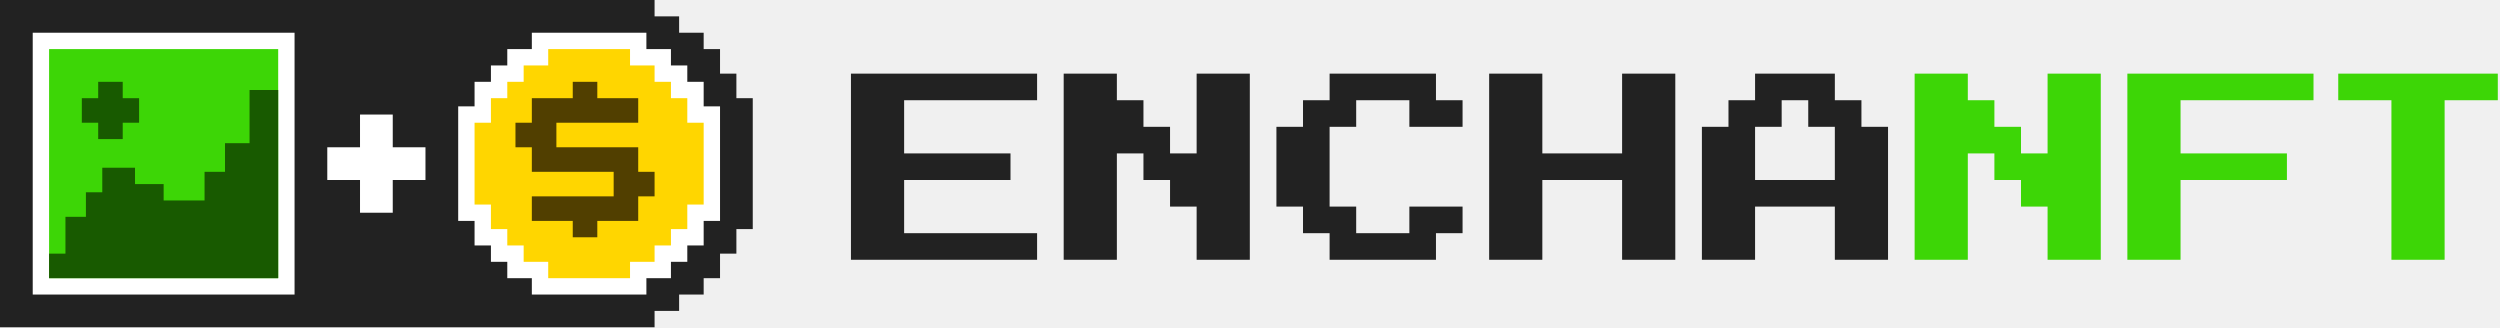
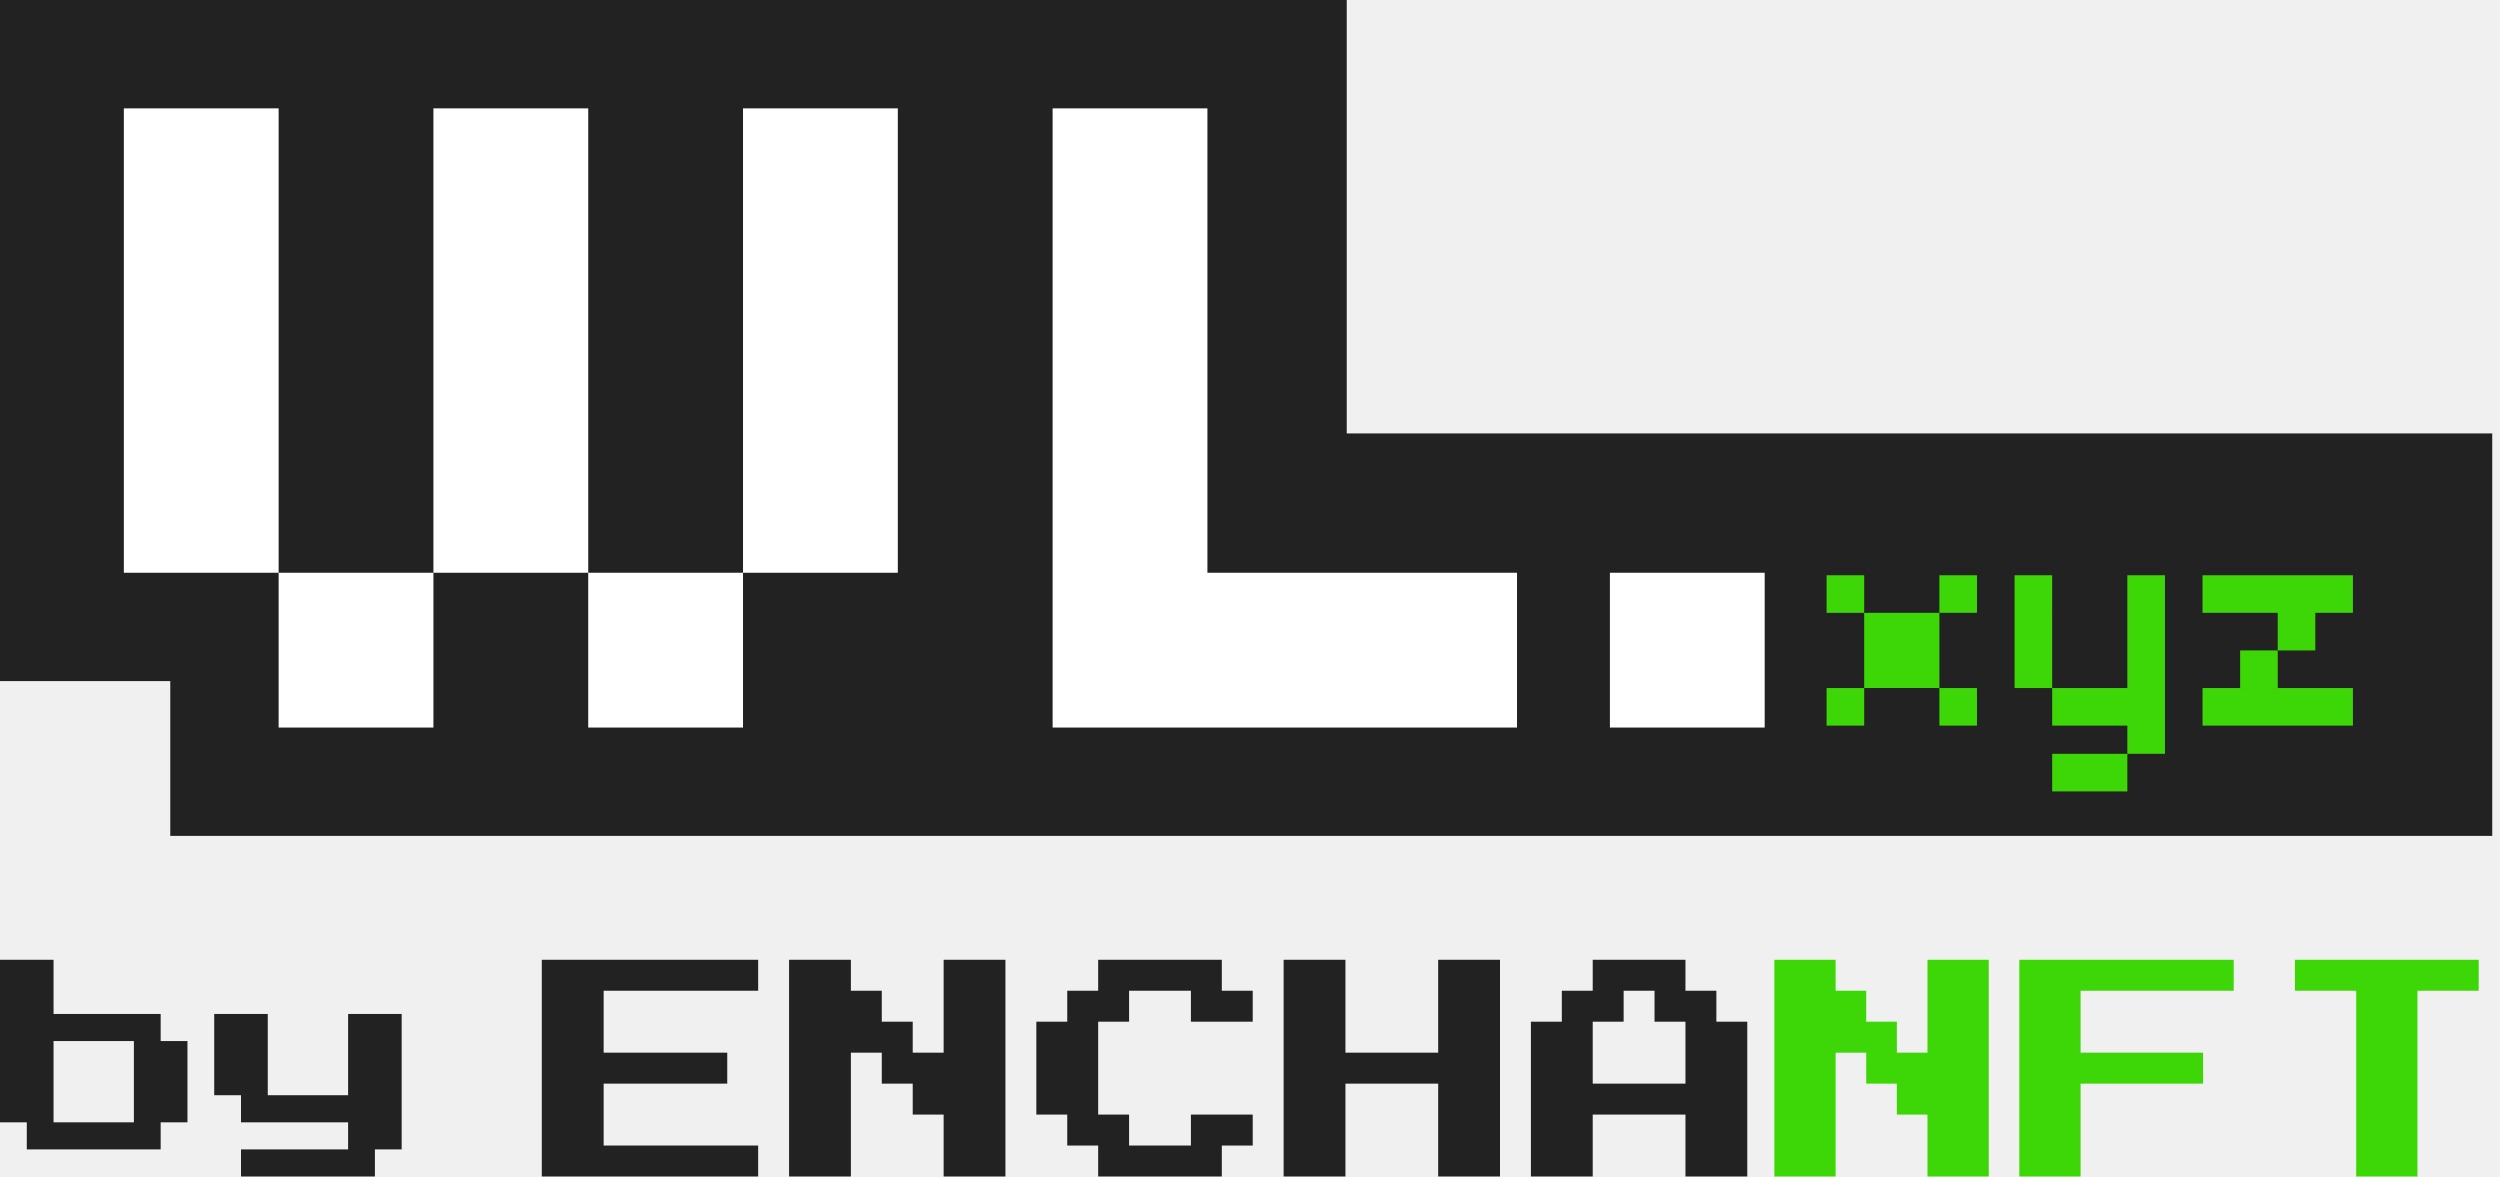
- <svg xmlns="http://www.w3.org/2000/svg" width="275" height="36" viewBox="0 0 275 36" fill="none">
-   <path fill-rule="evenodd" clip-rule="evenodd" d="M0 0V36H72.003V34.2H74.703V32.4H77.403V30.6H79.203V27.9H81.003V25.2H82.803V10.8H81.003V8.1H79.203V5.4H77.403V3.6H74.703V1.8H72.003V0H0Z" fill="#222222" />
-   <path fill-rule="evenodd" clip-rule="evenodd" d="M43.202 16.2V12.6H39.602V16.2H36.002V19.8H39.602V23.4H43.202V19.8H46.802V16.2H43.202Z" fill="white" />
-   <path fill-rule="evenodd" clip-rule="evenodd" d="M79.203 24.3V11.7H77.403V9H75.603V7.2H73.803V5.4H71.103V3.6H58.502V5.4H55.802V7.2H54.002V9H52.202V11.7H50.402V24.3H52.202V27H54.002V28.8H55.802V30.6H58.502V32.4H71.103V30.6H73.803V28.8H75.603V27H77.403V24.3H79.203Z" fill="white" />
-   <path d="M69.303 5.4H60.303V7.2H57.602V9H55.802V10.8H54.002V13.5H52.202V22.5H54.002V25.2H55.802V27H57.602V28.8H60.303V30.6H69.303V28.8H72.003V27H73.803V25.2H75.603V22.5H77.403V13.5H75.603V10.8H73.803V9H72.003V7.2H69.303V5.4Z" fill="#FFD600" />
-   <path d="M63.003 24.3V26.1H65.703V24.3H70.203V21.6H72.003V18.9H70.203V16.2H61.203V13.5H70.203V10.8H65.703V9H63.003V10.8H58.502V13.5H56.702V16.2H58.502V18.9H67.503V21.6H58.502V24.3H63.003Z" fill="#513F00" />
-   <path d="M32.401 3.6H3.6V32.4H32.401V3.6Z" fill="white" />
-   <path d="M30.601 5.4H5.4V30.6H30.601V5.4Z" fill="#3DD606" />
-   <path d="M12.6 9H11.7H10.8V9.9V10.8H9.9H9V13.5H9.9H10.8V14.4V15.3H13.5V14.4V13.5H14.4H15.3V10.8H14.4H13.5V9.9V9H12.6Z" fill="#185A00" />
-   <path d="M30.601 30.6V9.9H27.451V15.75H24.751V18.9H22.501V22.05H18.001V20.25H14.851V18.45H11.251V21.15H9.451V23.85H7.2V27.9H5.4V30.6H30.601Z" fill="#185A00" />
-   <path d="M93.604 28.575V8.1H114.08V11.025H99.454V16.875H111.155V19.8H99.454V25.65H114.08V28.575H93.604Z" fill="#222222" />
-   <path d="M117.005 28.575V8.1H122.855V11.025H125.78V13.95H128.705V16.875H131.63V8.1H137.48V28.575H131.63V22.725H128.705V19.8H125.78V16.875H122.855V28.575H117.005Z" fill="#222222" />
-   <path d="M146.256 28.575V25.65H143.331V22.725H140.406V13.95H143.331V11.025H146.256V8.1H157.956V11.025H160.882V13.95H155.031V11.025H149.181V13.95H146.256V22.725H149.181V25.65H155.031V22.725H160.882V25.65H157.956V28.575H146.256Z" fill="#222222" />
-   <path d="M163.807 28.575V8.1H169.657V16.875H178.432V8.1H184.283V28.575H178.432V19.8H169.657V28.575H163.807Z" fill="#222222" />
-   <path d="M187.208 28.575V13.95H190.133V11.025H193.058V8.1H201.833V11.025H204.758V13.95H207.684V28.575H201.833V22.725H193.058V28.575H187.208ZM193.058 19.8H201.833V13.95H198.908V11.025H195.983V13.95H193.058V19.8Z" fill="#222222" />
-   <path d="M210.609 28.575V8.1H216.459V11.025H219.384V13.95H222.309V16.875H225.234V8.1H231.085V28.575H225.234V22.725H222.309V19.8H219.384V16.875H216.459V28.575H210.609Z" fill="#3DD606" />
-   <path d="M234.01 28.575V8.1H254.486V11.025H239.86V16.875H251.561V19.8H239.86V28.575H234.01Z" fill="#3DD606" />
-   <path d="M263.057 28.575V11.025H257.207V8.1H274.758V11.025H268.908V28.575H263.057Z" fill="#3DD606" />
+ <svg xmlns="http://www.w3.org/2000/svg" width="102" height="48" viewBox="0 0 102 48" fill="none">
+   <path d="M1.093 46.896V45.791H0V39.159H2.185V41.37H6.555V42.475H7.648V45.791H6.555V46.896H1.093ZM2.185 45.791H5.463V42.475H2.185V45.791Z" fill="#222222" />
+   <path d="M9.833 48.001V46.896H14.203V45.791H9.833V44.685H8.74V41.37H10.925V44.685H14.203V41.37H16.388V46.896H15.296V48.001H9.833Z" fill="#222222" />
+   <path d="M22.105 48.001V39.159H30.933V40.422H24.628V42.949H29.672V44.212H24.628V46.738H30.933V48.001H22.105Z" fill="#222222" />
+   <path d="M32.194 48.001V39.159H34.716V40.422H35.977V41.685H37.239V42.949H38.5V39.159H41.022V48.001H38.5V45.475H37.239V44.212H35.977V42.949H34.716V48.001H32.194Z" fill="#222222" />
+   <path d="M44.805 48.001V46.738H43.544V45.475H42.283V41.685H43.544V40.422H44.805V39.159H49.85V40.422H51.111V41.685H48.589V40.422H46.066V41.685H44.805V45.475H46.066V46.738H48.589V45.475H51.111V46.738H49.85V48.001H44.805Z" fill="#222222" />
+   <path d="M52.372 48.001V39.159H54.894V42.949H58.678V39.159H61.2V48.001H58.678V44.212H54.894V48.001H52.372Z" fill="#222222" />
+   <path d="M62.461 48.001V41.685H63.722V40.422H64.983V39.159H68.767V40.422H70.028V41.685H71.289V48.001H68.767V45.475H64.983V48.001H62.461ZM64.983 44.212H68.767V41.685H67.505V40.422H66.244V41.685H64.983V44.212Z" fill="#222222" />
+   <path d="M72.394 48.001V39.159H74.893V40.422H76.142V41.685H77.391V42.949H78.641V39.159H81.14V48.001H78.641V45.475H77.391V44.212H76.142V42.949H74.893V48.001H72.394Z" fill="#3DD606" />
+   <path d="M82.389 48.001V39.159H91.135V40.422H84.888V42.949H89.886V44.212H84.888V48.001H82.389Z" fill="#3DD606" />
+   <path d="M96.133 48.001V40.422H93.634V39.159H101.13V40.422H98.632V48.001H96.133Z" fill="#3DD606" />
+   <path fill-rule="evenodd" clip-rule="evenodd" d="M54.947 -0.001H0V27.789H6.947V34.104H101.683V17.684H54.947V-0.001Z" fill="#222222" />
+   <path fill-rule="evenodd" clip-rule="evenodd" d="M49.263 4.421H42.947V23.368V23.368V29.684H61.894V23.368H49.263V4.421ZM11.368 4.421H5.053V23.368H11.368V29.684H17.684V23.368H24V29.684H30.315V23.368H36.631V4.421H30.315V23.368H24V4.421H17.684V23.368H11.368V4.421ZM71.999 23.368H65.684V29.684H71.999V23.368Z" fill="white" />
+   <path fill-rule="evenodd" clip-rule="evenodd" d="M83.728 23.47H82.195V25.003H83.728V23.47ZM76.059 23.47H74.525V25.004H76.059V23.47ZM82.195 25.004H83.728V28.072H82.195V25.004ZM86.796 30.756H83.729V32.29H86.796V30.756ZM92.931 25.004H94.465V26.538H92.932V28.071H91.398V26.537H92.931V25.004ZM89.864 28.072H95.999V29.605H89.864V28.072ZM86.796 28.072H85.263H85.262H83.729V29.605H85.262H85.263H86.796V30.755H88.33V23.47H86.796V28.072ZM76.059 25.004H77.593V26.537V26.538V28.071H76.059V26.538V26.537V25.004ZM79.127 28.071V26.538V26.537V25.004H77.593V26.537V26.538V28.071H79.127ZM79.127 23.47H80.661V25.003H79.127V23.47ZM76.059 28.072H74.525V29.605H76.059V28.072ZM89.864 23.47H95.999V25.003H89.864V23.47ZM80.661 28.072H79.127V29.605H80.661V28.072Z" fill="#3DD606" />
</svg>
